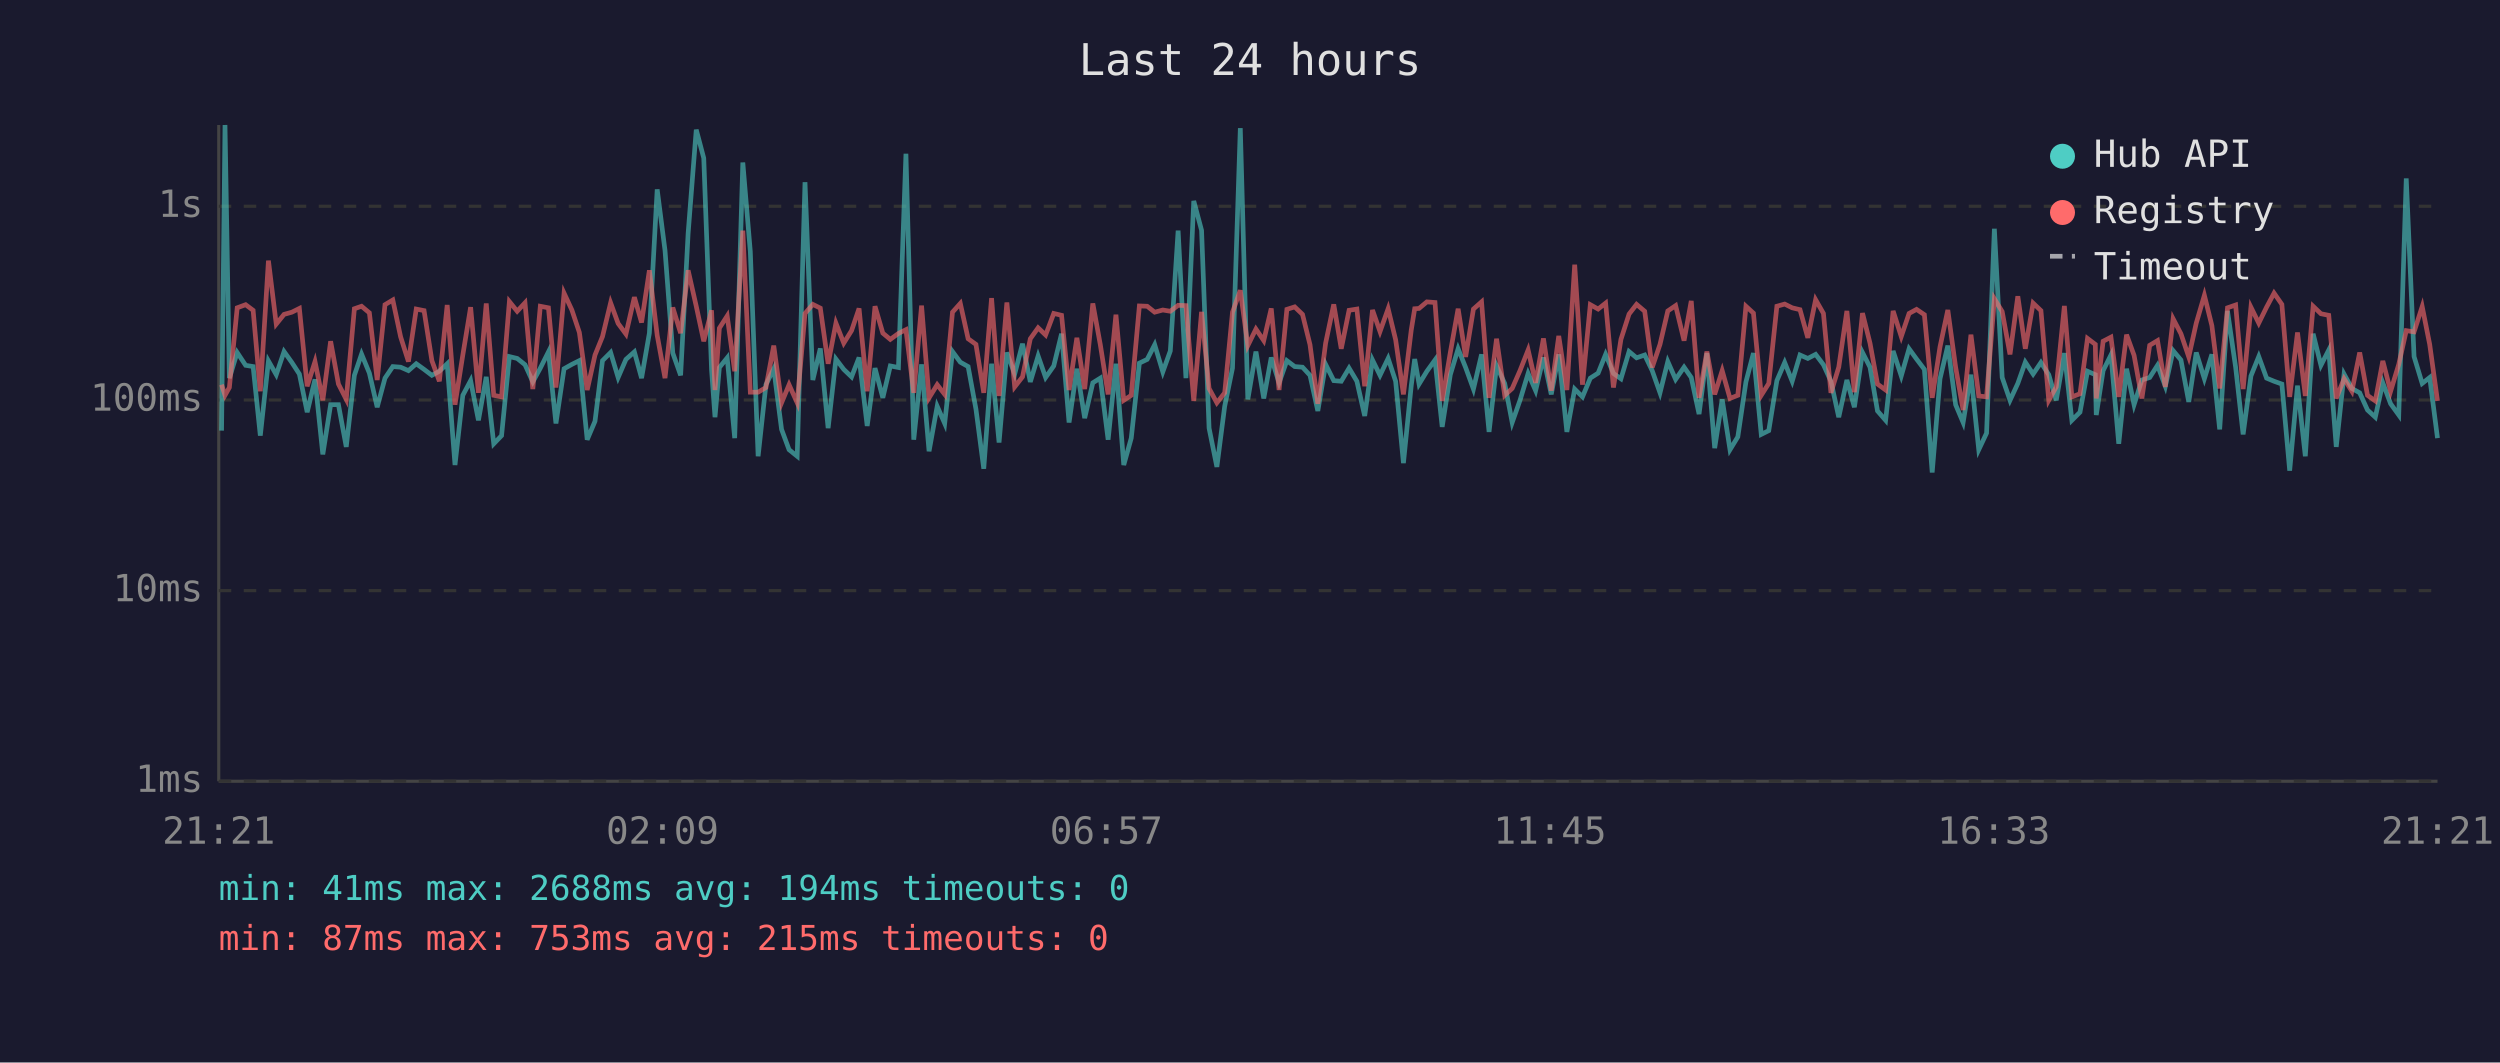
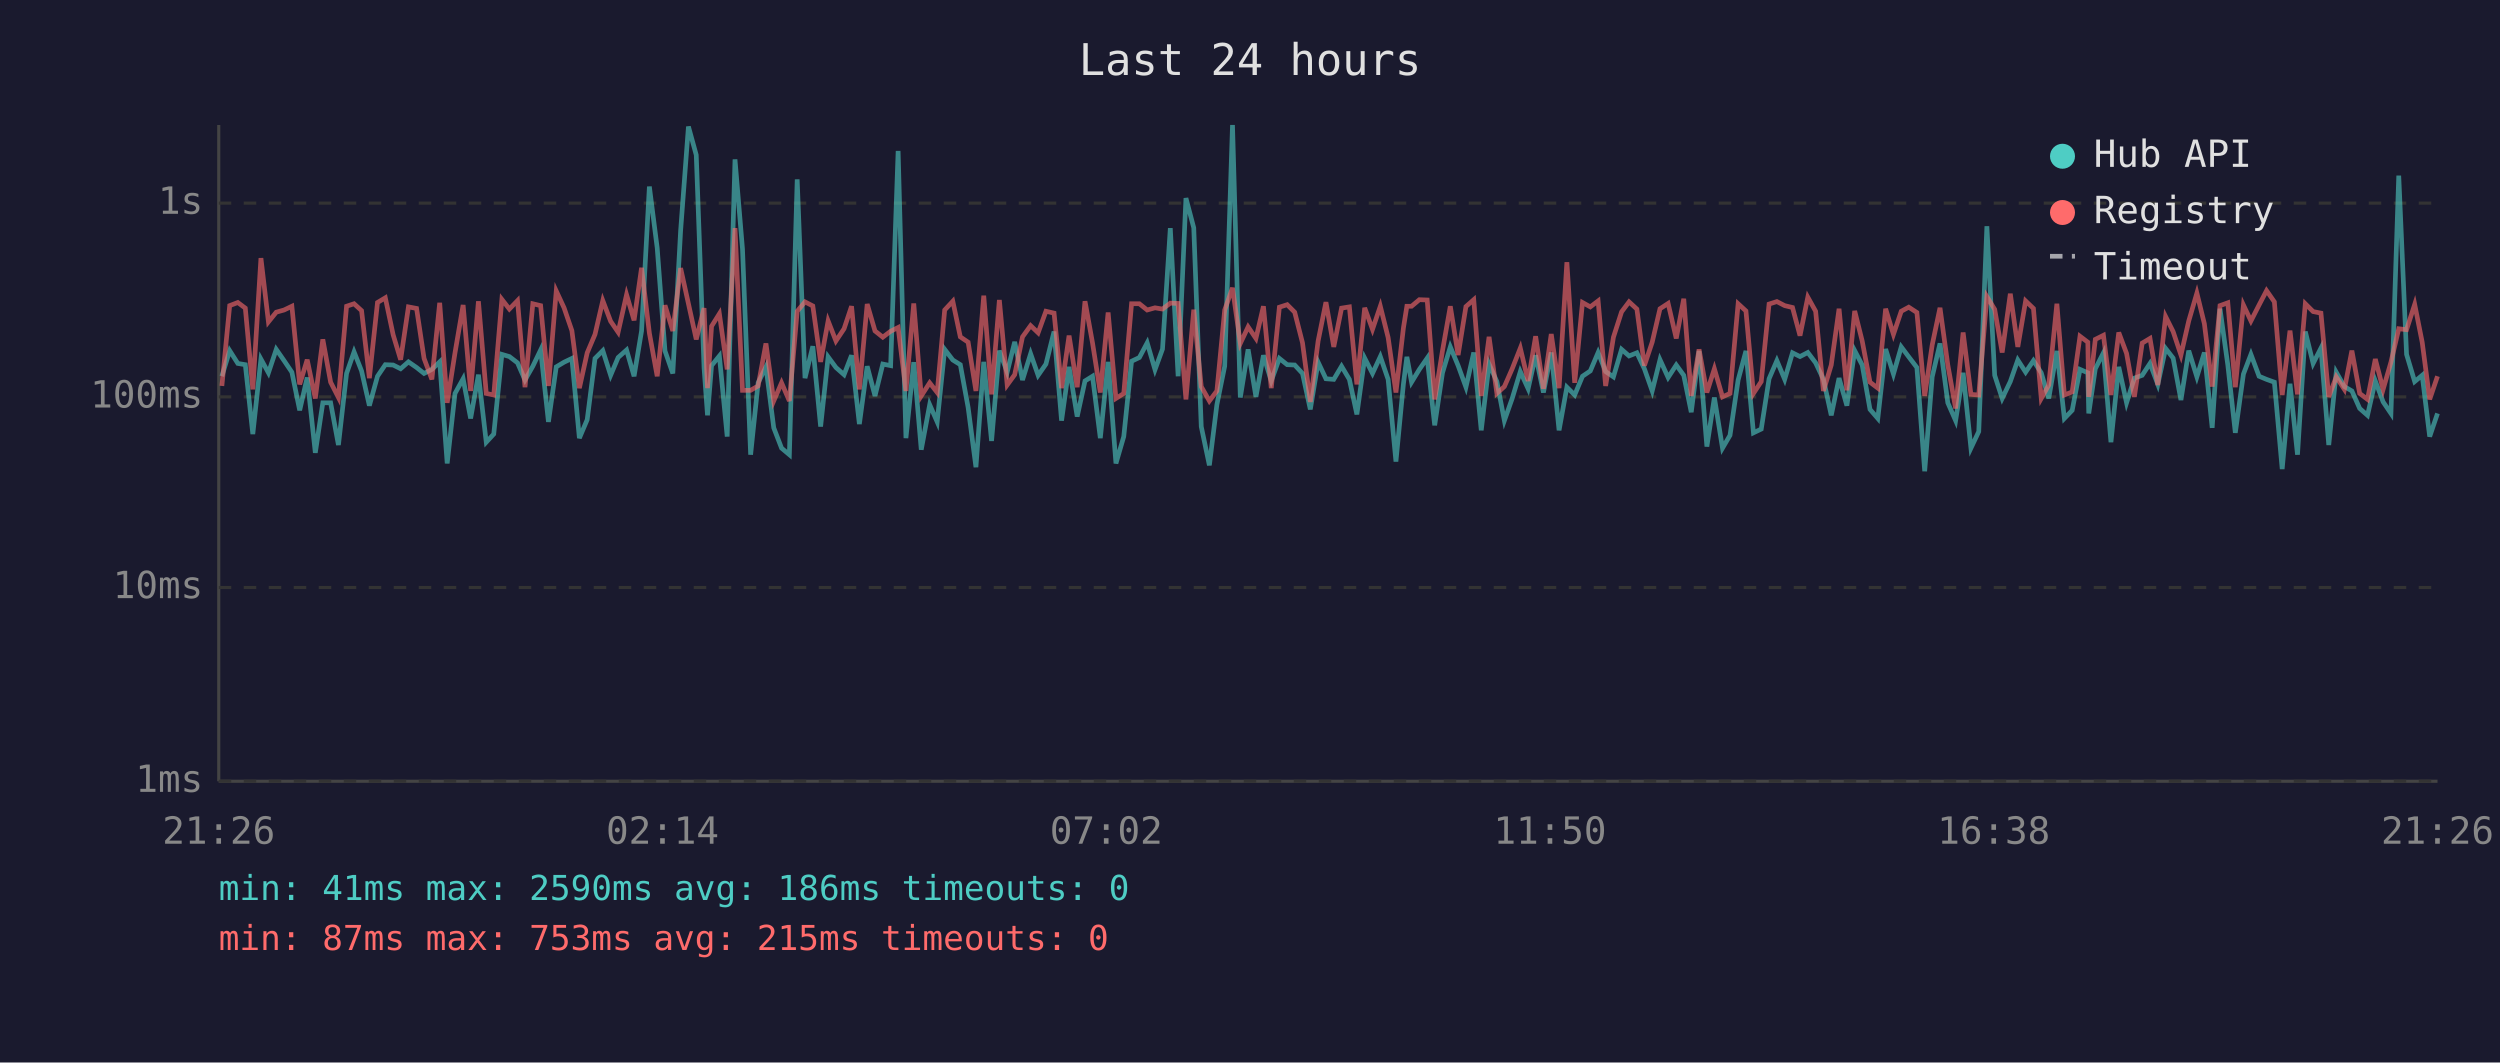
<svg xmlns="http://www.w3.org/2000/svg" viewBox="0 0 800 340" font-family="monospace" font-size="12">
  <rect width="800" height="340" fill="#1a1a2e" />
  <text x="400" y="24" fill="#e0e0e0" font-size="14" text-anchor="middle">Last 24 hours</text>
  <line x1="70" y1="40" x2="70" y2="250" stroke="#444" stroke-width="1" />
  <line x1="70" y1="250" x2="780" y2="250" stroke="#444" stroke-width="1" />
  <line x1="70" y1="250" x2="780" y2="250" stroke="#333" stroke-width="1" stroke-dasharray="4" />
  <text x="65" y="250" fill="#888" text-anchor="end" dominant-baseline="middle">1ms</text>
-   <line x1="70" y1="189" x2="780" y2="189" stroke="#333" stroke-width="1" stroke-dasharray="4" />
-   <text x="65" y="189" fill="#888" text-anchor="end" dominant-baseline="middle">10ms</text>
-   <line x1="70" y1="128" x2="780" y2="128" stroke="#333" stroke-width="1" stroke-dasharray="4" />
-   <text x="65" y="128" fill="#888" text-anchor="end" dominant-baseline="middle">100ms</text>
-   <line x1="70" y1="66" x2="780" y2="66" stroke="#333" stroke-width="1" stroke-dasharray="4" />
-   <text x="65" y="66" fill="#888" text-anchor="end" dominant-baseline="middle">1s</text>
-   <text x="70" y="270" fill="#888" text-anchor="middle">21:21</text>
-   <text x="212" y="270" fill="#888" text-anchor="middle">02:09</text>
-   <text x="354" y="270" fill="#888" text-anchor="middle">06:57</text>
-   <text x="496" y="270" fill="#888" text-anchor="middle">11:45</text>
-   <text x="638" y="270" fill="#888" text-anchor="middle">16:33</text>
-   <text x="780" y="270" fill="#888" text-anchor="middle">21:21</text>
-   <polyline points="70.9,137.8 72.0,40.0 73.4,121.0 75.9,112.8 78.6,116.9 81.0,117.3 83.3,139.4 85.9,115.5 88.4,119.9 90.9,112.5 93.4,116.0 95.8,119.7 98.3,131.9 100.8,121.4 103.3,145.4 105.8,129.5 108.3,129.5 110.8,143.0 113.4,120.1 115.7,113.3 118.2,119.4 120.7,130.3 123.2,121.0 125.7,117.3 128.2,117.5 130.7,118.6 133.2,116.4 135.7,118.2 138.2,120.1 140.6,118.8 143.1,116.4 145.6,148.8 148.1,126.5 150.6,121.8 153.1,134.5 155.6,120.6 158.0,142.0 160.5,139.4 163.0,114.1 165.5,114.7 168.0,116.7 170.5,122.2 172.9,117.8 175.5,112.6 177.9,135.5 180.5,118.0 183.0,116.6 185.4,115.4 187.9,140.7 190.4,134.8 192.8,115.4 195.4,112.8 197.8,120.8 200.3,115.0 203.0,112.6 205.3,121.0 207.8,106.6 210.3,60.6 212.8,80.1 215.3,113.0 217.8,120.1 220.2,74.7 222.8,41.5 225.2,50.6 227.7,118.4 228.8,133.5 230.2,117.6 232.7,114.5 235.1,140.2 237.7,52.0 240.1,80.5 242.6,146.0 245.1,123.1 247.6,118.0 250.1,137.4 252.5,143.9 255.1,146.0 257.6,58.3 260.1,121.6 262.5,111.5 265.0,137.0 267.5,114.9 270.0,118.2 272.5,120.6 274.9,114.4 277.5,136.3 280.0,117.8 282.5,127.3 284.9,117.1 287.5,117.6 289.9,49.2 292.4,140.7 294.9,116.6 297.3,144.4 299.9,130.0 302.3,135.5 304.8,112.5 307.3,115.9 309.8,117.3 312.3,130.9 314.8,150.0 317.3,116.4 319.7,141.6 322.2,112.8 324.7,119.7 327.2,110.0 329.7,122.2 332.2,113.9 334.6,120.8 337.2,117.1 339.7,106.8 342.1,135.2 344.6,118.0 347.1,133.8 349.7,122.5 352.1,121.0 354.6,140.7 357.1,116.4 359.6,148.8 362.0,140.2 364.6,116.2 367.1,115.0 369.5,110.3 372.1,119.0 374.5,112.3 377.0,73.8 379.5,121.0 382.0,64.3 384.5,73.7 386.9,137.0 389.4,149.4 391.9,130.0 394.4,117.8 396.9,41.0 399.3,127.8 401.9,112.5 404.4,127.5 406.8,114.4 409.3,122.5 411.8,115.4 414.3,117.3 416.8,117.5 419.2,120.1 421.7,131.5 424.2,116.6 426.8,121.8 429.2,122.0 431.7,117.8 434.2,122.0 436.7,133.1 439.2,115.2 441.6,120.1 444.2,114.7 446.6,122.0 449.1,148.2 451.6,123.4 452.7,114.9 454.1,122.9 456.6,118.8 459.2,115.2 461.5,136.6 464.1,119.9 466.6,111.6 469.0,117.6 471.5,124.5 474.1,113.4 476.5,138.2 478.9,117.1 481.5,122.7 483.9,135.2 486.4,128.1 489.0,119.5 491.4,125.0 493.9,114.4 496.4,126.2 498.8,113.4 501.4,138.2 503.9,124.5 506.4,127.0 508.9,121.0 511.4,119.4 513.8,113.4 516.3,119.5 518.7,121.2 521.3,112.5 523.7,114.5 526.3,113.6 528.7,118.6 531.2,125.7 533.7,115.7 536.2,121.4 538.9,117.5 541.2,120.8 543.7,132.5 546.2,113.0 548.7,143.4 551.1,127.8 553.6,143.9 556.1,139.8 558.7,122.2 561.1,113.0 563.6,139.0 566.0,137.8 568.6,121.8 571.1,116.0 573.5,122.0 576.0,113.6 578.5,114.7 581.0,113.4 583.5,116.7 585.9,122.0 588.4,133.5 591.0,121.6 593.4,130.3 596.0,112.8 598.4,117.5 600.8,131.5 603.4,134.5 605.8,112.3 608.4,120.3 610.9,111.6 613.3,114.9 615.8,118.2 618.3,151.2 620.8,121.2 623.3,110.6 625.8,129.5 628.2,135.2 630.7,119.9 633.2,143.9 635.7,138.6 638.2,73.2 640.7,120.8 643.2,128.1 645.7,122.7 648.1,115.9 650.6,119.7 653.1,116.0 655.6,119.9 658.0,128.1 660.6,113.0 663.0,134.5 665.6,131.9 668.0,118.8 670.5,119.9 670.8,132.8 673.0,118.6 675.5,113.6 678.0,142.0 680.5,118.0 682.9,129.5 685.4,121.6 687.9,120.8 690.4,116.9 692.9,123.6 695.4,112.2 697.9,115.2 700.4,128.6 702.8,112.8 705.4,121.2 707.8,113.4 710.3,137.4 712.8,99.5 715.4,117.5 717.8,139.0 720.3,120.3 722.8,114.1 725.3,121.0 727.7,122.0 730.2,122.9 732.7,150.6 735.2,123.4 737.7,146.0 740.2,106.8 742.7,116.9 745.2,112.0 747.6,143.0 750.1,119.7 752.6,124.3 755.1,125.7 757.6,131.2 760.1,133.5 762.5,122.5 765.0,129.2 767.6,132.8 770.0,57.1 772.5,114.1 775.1,122.7 777.5,120.8 780.0,140.2" fill="none" stroke="#4ecdc4" stroke-width="1.5" opacity="0.6" />
-   <polyline points="70.9,123.1 72.0,126.5 73.4,124.0 75.9,98.5 78.6,97.5 81.0,99.3 83.3,125.2 85.9,83.4 88.4,103.7 90.9,100.6 93.4,99.9 95.8,98.7 98.3,123.6 100.8,115.7 103.3,128.1 105.8,109.2 108.3,122.9 110.8,127.8 113.4,98.8 115.7,98.0 118.2,100.1 120.7,121.6 123.2,97.5 125.7,96.0 128.2,107.8 130.7,115.7 133.2,98.9 135.7,99.4 138.2,115.4 140.6,122.0 143.1,97.6 145.6,129.5 148.1,113.6 150.6,98.3 153.1,125.7 155.6,97.1 158.0,126.5 160.5,127.0 163.0,96.5 165.5,99.6 168.0,96.9 170.5,124.5 172.9,98.0 175.5,98.5 177.9,124.0 180.5,93.8 183.0,99.2 185.4,106.4 187.9,124.8 190.4,113.6 192.8,107.7 195.4,96.9 197.8,103.5 200.3,106.9 203.0,95.1 205.3,103.2 207.8,86.5 210.3,107.3 212.8,121.0 215.3,98.4 217.8,106.6 220.2,86.5 222.8,98.0 225.2,109.2 227.7,99.3 228.8,124.8 230.2,105.0 232.7,101.1 235.1,118.8 237.7,73.8 240.1,125.5 242.6,125.5 245.1,124.0 247.6,110.6 250.1,128.9 252.5,123.1 255.1,128.9 257.6,100.3 260.1,97.4 262.5,98.6 265.0,116.4 267.5,103.4 270.0,109.8 272.5,105.8 274.9,98.7 277.5,125.2 280.0,98.0 282.5,106.6 284.9,108.6 287.5,106.7 289.9,105.5 292.4,125.7 294.9,97.8 297.3,127.3 299.9,123.1 302.3,126.2 304.8,99.9 307.3,97.1 309.8,108.4 312.3,110.2 314.8,125.7 317.3,95.4 319.7,126.7 322.2,96.8 324.7,123.8 327.2,120.6 329.7,108.4 332.2,104.9 334.6,107.2 337.2,100.3 339.7,100.9 342.1,124.8 344.6,108.1 347.1,124.5 349.7,97.1 352.1,110.3 354.6,126.2 357.1,100.7 359.6,128.1 362.0,126.5 364.6,97.9 367.1,98.0 369.5,99.9 372.1,99.2 374.5,99.6 377.0,97.7 379.5,97.8 382.0,128.3 384.5,99.8 386.9,124.3 389.4,128.9 391.9,125.7 394.4,99.9 396.9,92.9 399.3,110.6 401.9,105.3 404.4,109.0 406.8,98.7 409.3,124.8 411.8,99.0 414.3,98.2 416.8,100.6 419.2,110.3 421.7,129.2 424.2,109.8 426.8,97.4 429.2,111.6 431.7,99.3 434.2,98.9 436.7,123.6 439.2,99.2 441.6,106.1 444.2,98.8 446.6,108.7 449.1,126.2 451.6,105.6 452.7,98.8 454.1,98.7 456.6,96.6 459.2,96.8 461.5,128.3 464.1,112.8 466.6,98.8 469.0,114.2 471.5,98.9 474.1,96.6 476.5,127.3 478.9,108.4 481.5,126.5 483.9,124.3 486.4,118.6 489.0,112.0 491.4,122.5 493.9,108.3 496.4,125.0 498.8,107.5 501.4,124.8 503.9,84.7 506.4,123.1 508.9,97.5 511.4,98.9 513.8,97.0 516.3,124.0 518.7,108.6 521.3,100.5 523.7,97.4 526.3,99.6 528.7,117.6 531.2,110.2 533.7,99.5 536.2,97.8 538.9,109.0 541.2,96.3 543.7,127.3 546.2,112.5 548.7,126.2 551.1,118.6 553.6,127.5 556.1,126.5 558.7,98.0 561.1,100.2 563.6,126.5 566.0,122.7 568.6,98.0 571.1,97.3 573.5,98.5 576.0,99.1 578.5,108.1 581.0,95.9 583.5,100.3 585.9,125.7 588.4,117.5 591.0,99.5 593.4,125.5 596.0,100.2 598.4,109.8 600.8,122.9 603.4,124.8 605.8,99.5 608.4,107.7 610.9,100.3 613.3,99.0 615.8,100.7 618.3,127.3 620.8,111.0 623.3,99.2 625.8,117.5 628.2,131.2 630.7,107.1 633.2,126.7 635.7,127.0 638.2,95.6 640.7,99.7 643.2,113.4 645.7,94.8 648.1,111.6 650.6,97.0 653.1,99.4 655.6,128.1 658.0,123.8 660.6,97.9 663.0,127.0 665.6,126.0 668.0,108.3 670.5,110.2 670.8,127.5 673.0,109.2 675.5,107.9 678.0,127.0 680.5,107.1 682.9,113.7 685.4,127.5 687.9,110.5 690.4,109.0 692.9,123.8 695.4,102.0 697.9,106.8 700.4,114.2 702.8,103.4 705.4,94.5 707.8,104.2 710.3,124.3 712.8,98.5 715.4,97.6 717.8,124.5 720.3,98.3 722.8,103.4 725.3,98.3 727.7,93.8 730.2,97.4 732.7,127.0 735.2,106.4 737.7,126.7 740.2,98.0 742.7,100.4 745.2,100.9 747.6,127.5 750.1,121.2 752.6,125.2 755.1,112.8 757.6,126.5 760.1,128.3 762.5,115.5 765.0,125.2 767.6,116.6 770.0,105.8 772.5,106.2 775.1,98.1 777.5,110.2 780.0,128.3" fill="none" stroke="#ff6b6b" stroke-width="1.5" opacity="0.6" />
+   <line x1="70" y1="188" x2="780" y2="188" stroke="#333" stroke-width="1" stroke-dasharray="4" />
+   <text x="65" y="188" fill="#888" text-anchor="end" dominant-baseline="middle">10ms</text>
+   <line x1="70" y1="127" x2="780" y2="127" stroke="#333" stroke-width="1" stroke-dasharray="4" />
+   <text x="65" y="127" fill="#888" text-anchor="end" dominant-baseline="middle">100ms</text>
+   <line x1="70" y1="65" x2="780" y2="65" stroke="#333" stroke-width="1" stroke-dasharray="4" />
+   <text x="65" y="65" fill="#888" text-anchor="end" dominant-baseline="middle">1s</text>
+   <text x="70" y="270" fill="#888" text-anchor="middle">21:26</text>
+   <text x="212" y="270" fill="#888" text-anchor="middle">02:14</text>
+   <text x="354" y="270" fill="#888" text-anchor="middle">07:02</text>
+   <text x="496" y="270" fill="#888" text-anchor="middle">11:50</text>
+   <text x="638" y="270" fill="#888" text-anchor="middle">16:38</text>
+   <text x="780" y="270" fill="#888" text-anchor="middle">21:26</text>
+   <polyline points="71.0,120.4 73.5,112.2 76.1,116.3 78.5,116.7 80.9,138.9 83.5,114.9 85.9,119.3 88.4,111.8 90.9,115.4 93.4,119.1 95.9,131.3 98.3,120.8 100.9,144.9 103.3,128.9 105.8,128.9 108.3,142.4 110.9,119.5 113.3,112.6 115.7,118.7 118.2,129.8 120.8,120.4 123.3,116.7 125.8,116.8 128.2,118.0 130.7,115.8 133.3,117.6 135.7,119.5 138.2,118.2 140.7,115.8 143.1,148.3 145.6,125.9 148.2,121.2 150.6,133.9 153.1,119.9 155.6,141.5 158.0,138.9 160.6,113.4 163.0,114.1 165.6,116.1 168.0,121.6 170.5,117.2 173.0,112.0 175.5,135.0 178.0,117.4 180.5,115.9 183.0,114.7 185.4,140.2 187.9,134.3 190.4,114.7 192.9,112.2 195.4,120.1 197.8,114.4 200.5,112.0 202.9,120.4 205.3,105.9 207.8,59.7 210.3,79.3 212.8,112.3 215.3,119.5 217.8,73.8 220.3,40.5 222.8,49.6 225.3,117.8 226.4,132.9 227.7,117.0 230.2,113.9 232.7,139.7 235.2,51.0 237.6,79.7 240.2,145.5 242.6,122.5 245.1,117.4 247.6,136.9 250.1,143.4 252.6,145.5 255.1,57.4 257.6,121.0 260.1,110.8 262.6,136.5 265.0,114.2 267.5,117.6 270.1,119.9 272.5,113.7 275.0,135.7 277.5,117.2 280.0,126.7 282.5,116.5 285.0,117.0 287.4,48.3 289.9,140.2 292.4,115.9 294.8,143.9 297.5,129.5 299.9,135.0 302.3,111.8 304.9,115.2 307.3,116.7 309.8,130.4 312.3,149.5 314.8,115.8 317.3,141.1 319.8,112.2 322.3,119.1 324.7,109.4 327.2,121.6 329.8,113.2 332.2,120.1 334.7,116.5 337.3,106.1 339.7,134.6 342.1,117.4 344.7,133.3 347.2,121.9 349.6,120.4 352.1,140.2 354.6,115.8 357.1,148.3 359.6,139.7 362.1,115.6 364.6,114.4 367.1,109.7 369.6,118.3 372.0,111.7 374.5,73.0 377.0,120.4 379.5,63.4 382.0,72.9 384.4,136.5 387.0,148.9 389.4,129.5 391.9,117.2 394.4,40.0 396.9,127.2 399.4,111.8 401.9,127.0 404.3,113.7 406.8,121.9 409.4,114.7 411.9,116.7 414.3,116.8 416.8,119.5 419.3,131.0 421.8,115.9 424.3,121.2 426.8,121.4 429.3,117.2 431.8,121.4 434.2,132.6 436.7,114.6 439.2,119.5 441.7,114.1 444.2,121.4 446.7,147.7 449.1,122.8 450.2,114.2 451.7,122.3 454.2,118.2 456.7,114.6 459.1,136.1 461.6,119.3 464.1,111.0 466.6,117.0 469.1,123.9 471.6,112.8 474.0,137.7 476.5,116.5 479.0,122.1 481.4,134.6 483.9,127.5 486.5,118.9 489.0,124.4 491.4,113.7 493.9,125.6 496.4,112.8 498.9,137.7 501.4,123.9 503.9,126.4 506.4,120.4 508.9,118.7 511.4,112.8 513.8,118.9 516.3,120.6 518.9,111.8 521.3,113.9 523.8,112.9 526.2,118.0 528.7,125.1 531.2,115.1 533.8,120.8 536.4,116.8 538.8,120.1 541.2,131.9 543.7,112.3 546.2,142.9 548.6,127.2 551.2,143.4 553.6,139.3 556.2,121.6 558.7,112.3 561.1,138.5 563.6,137.3 566.1,121.2 568.6,115.4 571.1,121.4 573.6,112.9 576.0,114.1 578.5,112.8 581.0,116.1 583.5,121.4 586.0,132.9 588.5,121.0 591.0,129.8 593.5,112.2 595.9,116.8 598.4,131.0 600.9,133.9 603.4,111.7 605.9,119.7 608.4,111.0 610.8,114.2 613.4,117.6 615.9,150.8 618.3,120.6 620.8,109.9 623.3,128.9 625.8,134.6 628.2,119.3 630.7,143.4 633.2,138.1 635.8,72.4 638.3,120.1 640.7,127.5 643.3,122.1 645.7,115.2 648.2,119.1 650.7,115.4 653.2,119.3 655.6,127.5 658.2,112.3 660.6,133.9 663.1,131.3 665.6,118.2 668.1,119.3 668.4,132.3 670.5,118.0 673.1,112.9 675.5,141.5 678.0,117.4 680.5,128.9 683.0,121.0 685.5,120.1 688.0,116.3 690.5,123.0 693.0,111.5 695.4,114.6 697.9,128.0 700.4,112.2 703.0,120.6 705.4,112.8 707.9,136.9 710.4,98.8 712.9,116.8 715.3,138.5 717.9,119.7 720.3,113.4 722.9,120.4 725.3,121.4 727.8,122.3 730.3,150.1 732.8,122.8 735.2,145.5 737.7,106.1 740.2,116.3 742.7,111.4 745.2,142.4 747.6,119.1 750.2,123.7 752.6,125.1 755.1,130.7 757.6,132.9 760.1,121.9 762.6,128.6 765.1,132.3 767.6,56.2 770.1,113.4 772.7,122.1 775.1,120.1 777.5,139.7 780.0,132.3" fill="none" stroke="#4ecdc4" stroke-width="1.5" opacity="0.6" />
+   <polyline points="71.0,123.5 73.5,97.8 76.1,96.8 78.5,98.6 80.9,124.6 83.5,82.6 85.9,103.0 88.4,99.9 90.9,99.2 93.4,98.0 95.9,123.0 98.3,115.1 100.9,127.5 103.3,108.6 105.8,122.3 108.3,127.2 110.9,98.0 113.3,97.2 115.7,99.4 118.2,121.0 120.8,96.8 123.3,95.3 125.8,107.1 128.2,115.1 130.7,98.2 133.3,98.7 135.7,114.7 138.2,121.4 140.7,96.9 143.1,128.9 145.6,112.9 148.2,97.6 150.6,125.1 153.1,96.4 155.6,125.9 158.0,126.4 160.6,95.8 163.0,98.9 165.6,96.2 168.0,123.9 170.5,97.2 173.0,97.8 175.5,123.5 178.0,93.1 180.5,98.5 183.0,105.8 185.4,124.2 187.9,112.9 190.4,107.0 192.9,96.2 195.4,102.8 197.8,106.3 200.5,94.3 202.9,102.5 205.3,85.7 207.8,106.6 210.3,120.4 212.8,97.7 215.3,105.9 217.8,85.8 220.3,97.2 222.8,108.6 225.3,98.6 226.4,124.2 227.7,104.4 230.2,100.4 232.7,118.2 235.2,73.0 237.6,124.9 240.2,124.9 242.6,123.5 245.1,109.9 247.6,128.3 250.1,122.5 252.6,128.3 255.1,99.6 257.6,96.6 260.1,97.9 262.6,115.8 265.0,102.7 267.5,109.1 270.1,105.2 272.5,98.0 275.0,124.6 277.5,97.3 280.0,105.9 282.5,107.9 285.0,106.0 287.4,104.8 289.9,125.1 292.4,97.1 294.8,126.7 297.5,122.5 299.9,125.6 302.3,99.2 304.9,96.4 307.3,107.8 309.8,109.5 312.3,125.1 314.8,94.6 317.3,126.2 319.8,96.0 322.3,123.2 324.7,119.9 327.2,107.8 329.8,104.2 332.2,106.5 334.7,99.6 337.3,100.2 339.7,124.2 342.1,107.4 344.7,123.9 347.2,96.4 349.6,109.7 352.1,125.6 354.6,100.0 357.1,127.5 359.6,125.9 362.1,97.2 364.6,97.2 367.1,99.2 369.6,98.5 372.0,98.9 374.5,97.0 377.0,97.1 379.5,127.8 382.0,99.1 384.4,123.7 387.0,128.3 389.4,125.1 391.9,99.2 394.4,92.1 396.9,109.9 399.4,104.6 401.9,108.3 404.3,98.0 406.8,124.2 409.4,98.3 411.9,97.5 414.3,99.9 416.8,109.7 419.3,128.6 421.8,109.1 424.3,96.7 426.8,111.0 429.3,98.6 431.8,98.2 434.2,123.0 436.7,98.5 439.2,105.4 441.7,98.0 444.2,108.0 446.7,125.6 449.1,104.9 450.2,98.0 451.7,98.0 454.2,95.9 456.7,96.0 459.1,127.8 461.6,112.2 464.1,98.0 466.6,113.6 469.1,98.1 471.6,95.9 474.0,126.7 476.5,107.8 479.0,125.9 481.4,123.7 483.9,118.0 486.5,111.4 489.0,121.9 491.4,107.6 493.9,124.4 496.4,106.9 498.9,124.2 501.4,83.9 503.9,122.5 506.4,96.8 508.9,98.2 511.4,96.3 513.8,123.5 516.3,107.9 518.9,99.8 521.3,96.6 523.8,98.9 526.2,117.0 528.7,109.5 531.2,98.8 533.8,97.1 536.4,108.3 538.8,95.6 541.2,126.7 543.7,111.8 546.2,125.6 548.6,118.0 551.2,127.0 553.6,125.9 556.2,97.2 558.7,99.5 561.1,125.9 563.6,122.1 566.1,97.3 568.6,96.5 571.1,97.8 573.6,98.4 576.0,107.4 578.5,95.1 581.0,99.6 583.5,125.1 586.0,116.8 588.5,98.8 591.0,124.9 593.5,99.5 595.9,109.1 598.4,122.3 600.9,124.2 603.4,98.8 605.9,107.0 608.4,99.6 610.8,98.3 613.4,100.0 615.9,126.7 618.3,110.4 620.8,98.5 623.3,116.8 625.8,130.7 628.2,106.4 630.7,126.2 633.2,126.4 635.8,94.9 638.3,99.0 640.7,112.8 643.3,94.0 645.7,111.0 648.2,96.3 650.7,98.7 653.2,127.5 655.6,123.2 658.2,97.2 660.6,126.4 663.1,125.4 665.6,107.6 668.1,109.5 668.4,127.0 670.5,108.6 673.1,107.3 675.5,126.4 678.0,106.4 680.5,113.1 683.0,127.0 685.5,109.8 688.0,108.3 690.5,123.2 693.0,101.3 695.4,106.1 697.9,113.6 700.4,102.7 703.0,93.8 705.4,103.6 707.9,123.7 710.4,97.8 712.9,96.9 715.3,123.9 717.9,97.6 720.3,102.7 722.9,97.6 725.3,93.0 727.8,96.6 730.3,126.4 732.8,105.8 735.2,126.2 737.7,97.2 740.2,99.7 742.7,100.2 745.2,127.0 747.6,120.6 750.2,124.6 752.6,112.2 755.1,125.9 757.6,127.8 760.1,114.9 762.6,124.6 765.1,115.9 767.6,105.2 770.1,105.5 772.7,97.4 775.1,109.5 777.5,127.8 780.0,120.4" fill="none" stroke="#ff6b6b" stroke-width="1.5" opacity="0.6" />
  <circle cx="660" cy="50" r="4" fill="#4ecdc4" />
  <text x="670" y="50" fill="#e0e0e0" dominant-baseline="middle">Hub API</text>
  <circle cx="660" cy="68" r="4" fill="#ff6b6b" />
  <text x="670" y="68" fill="#e0e0e0" dominant-baseline="middle">Registry</text>
  <line x1="656" y1="82" x2="664" y2="82" stroke="#e0e0e0" stroke-width="1.5" stroke-dasharray="4,3" opacity="0.7" />
  <text x="670" y="86" fill="#e0e0e0" dominant-baseline="middle">Timeout</text>
-   <text x="70" y="288" fill="#4ecdc4" font-size="11">min: 41ms  max: 2688ms  avg: 194ms  timeouts: 0</text>
+   <text x="70" y="288" fill="#4ecdc4" font-size="11">min: 41ms  max: 2590ms  avg: 186ms  timeouts: 0</text>
  <text x="70" y="304" fill="#ff6b6b" font-size="11">min: 87ms  max: 753ms  avg: 215ms  timeouts: 0</text>
</svg>
